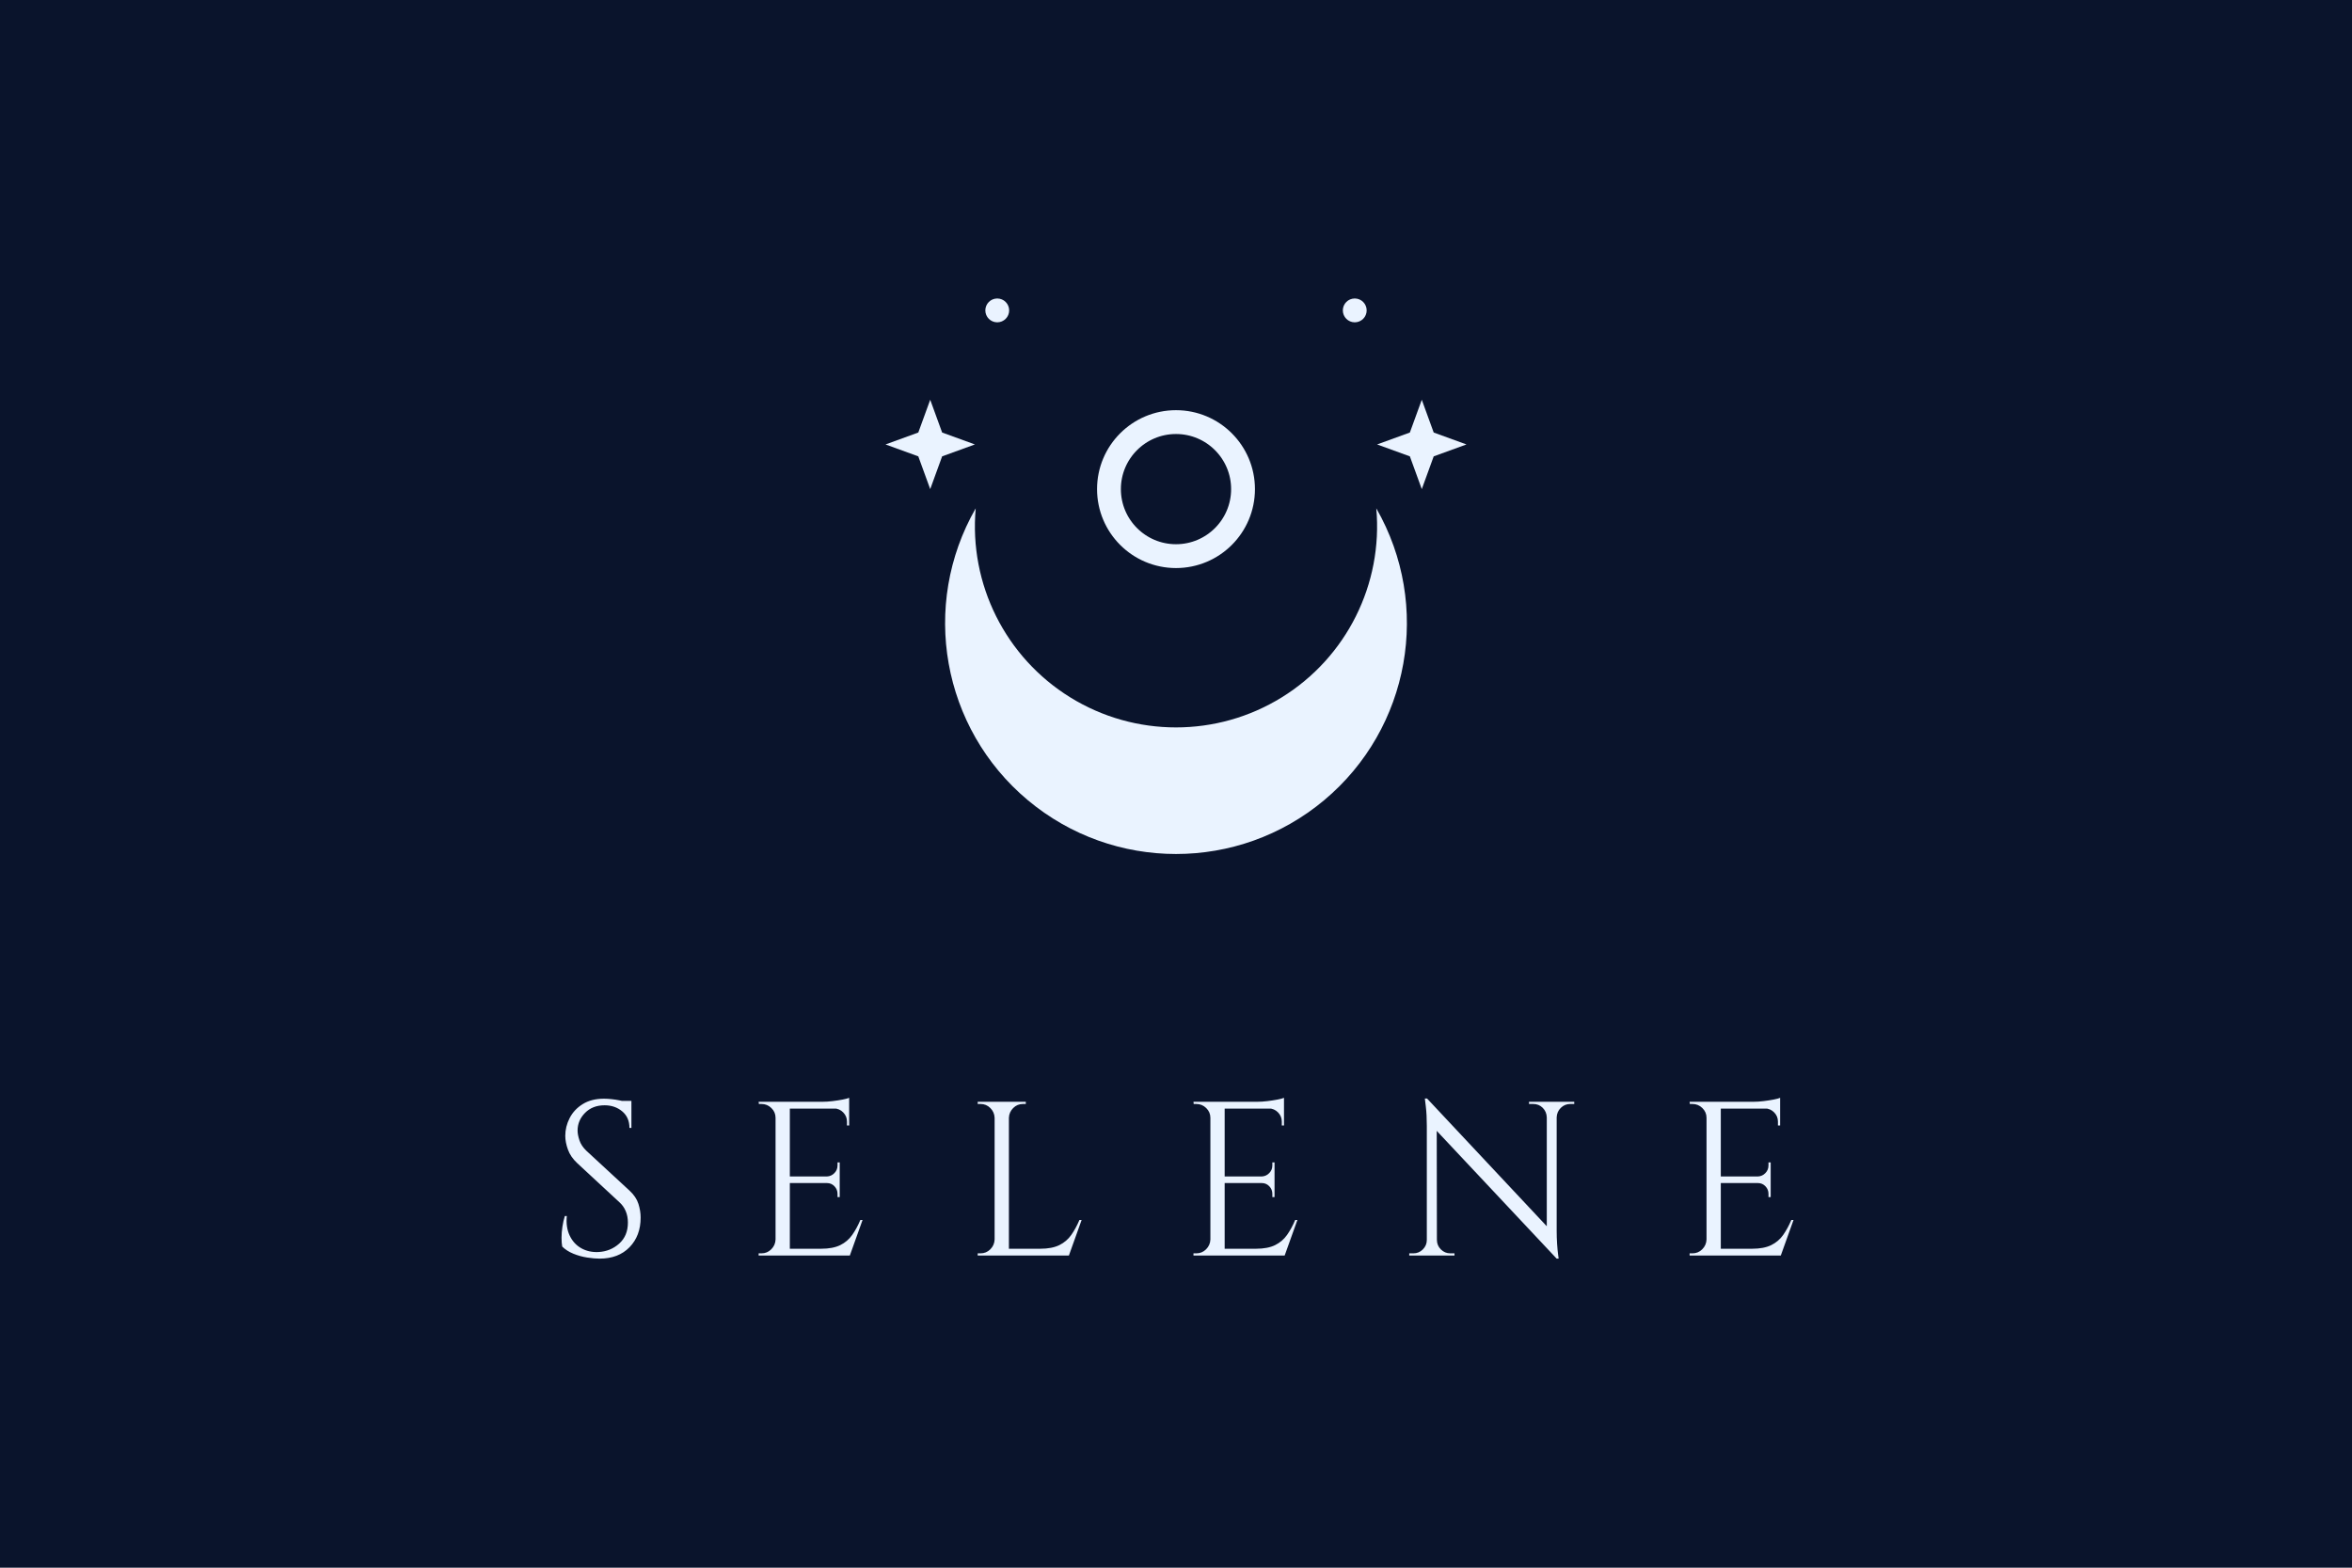
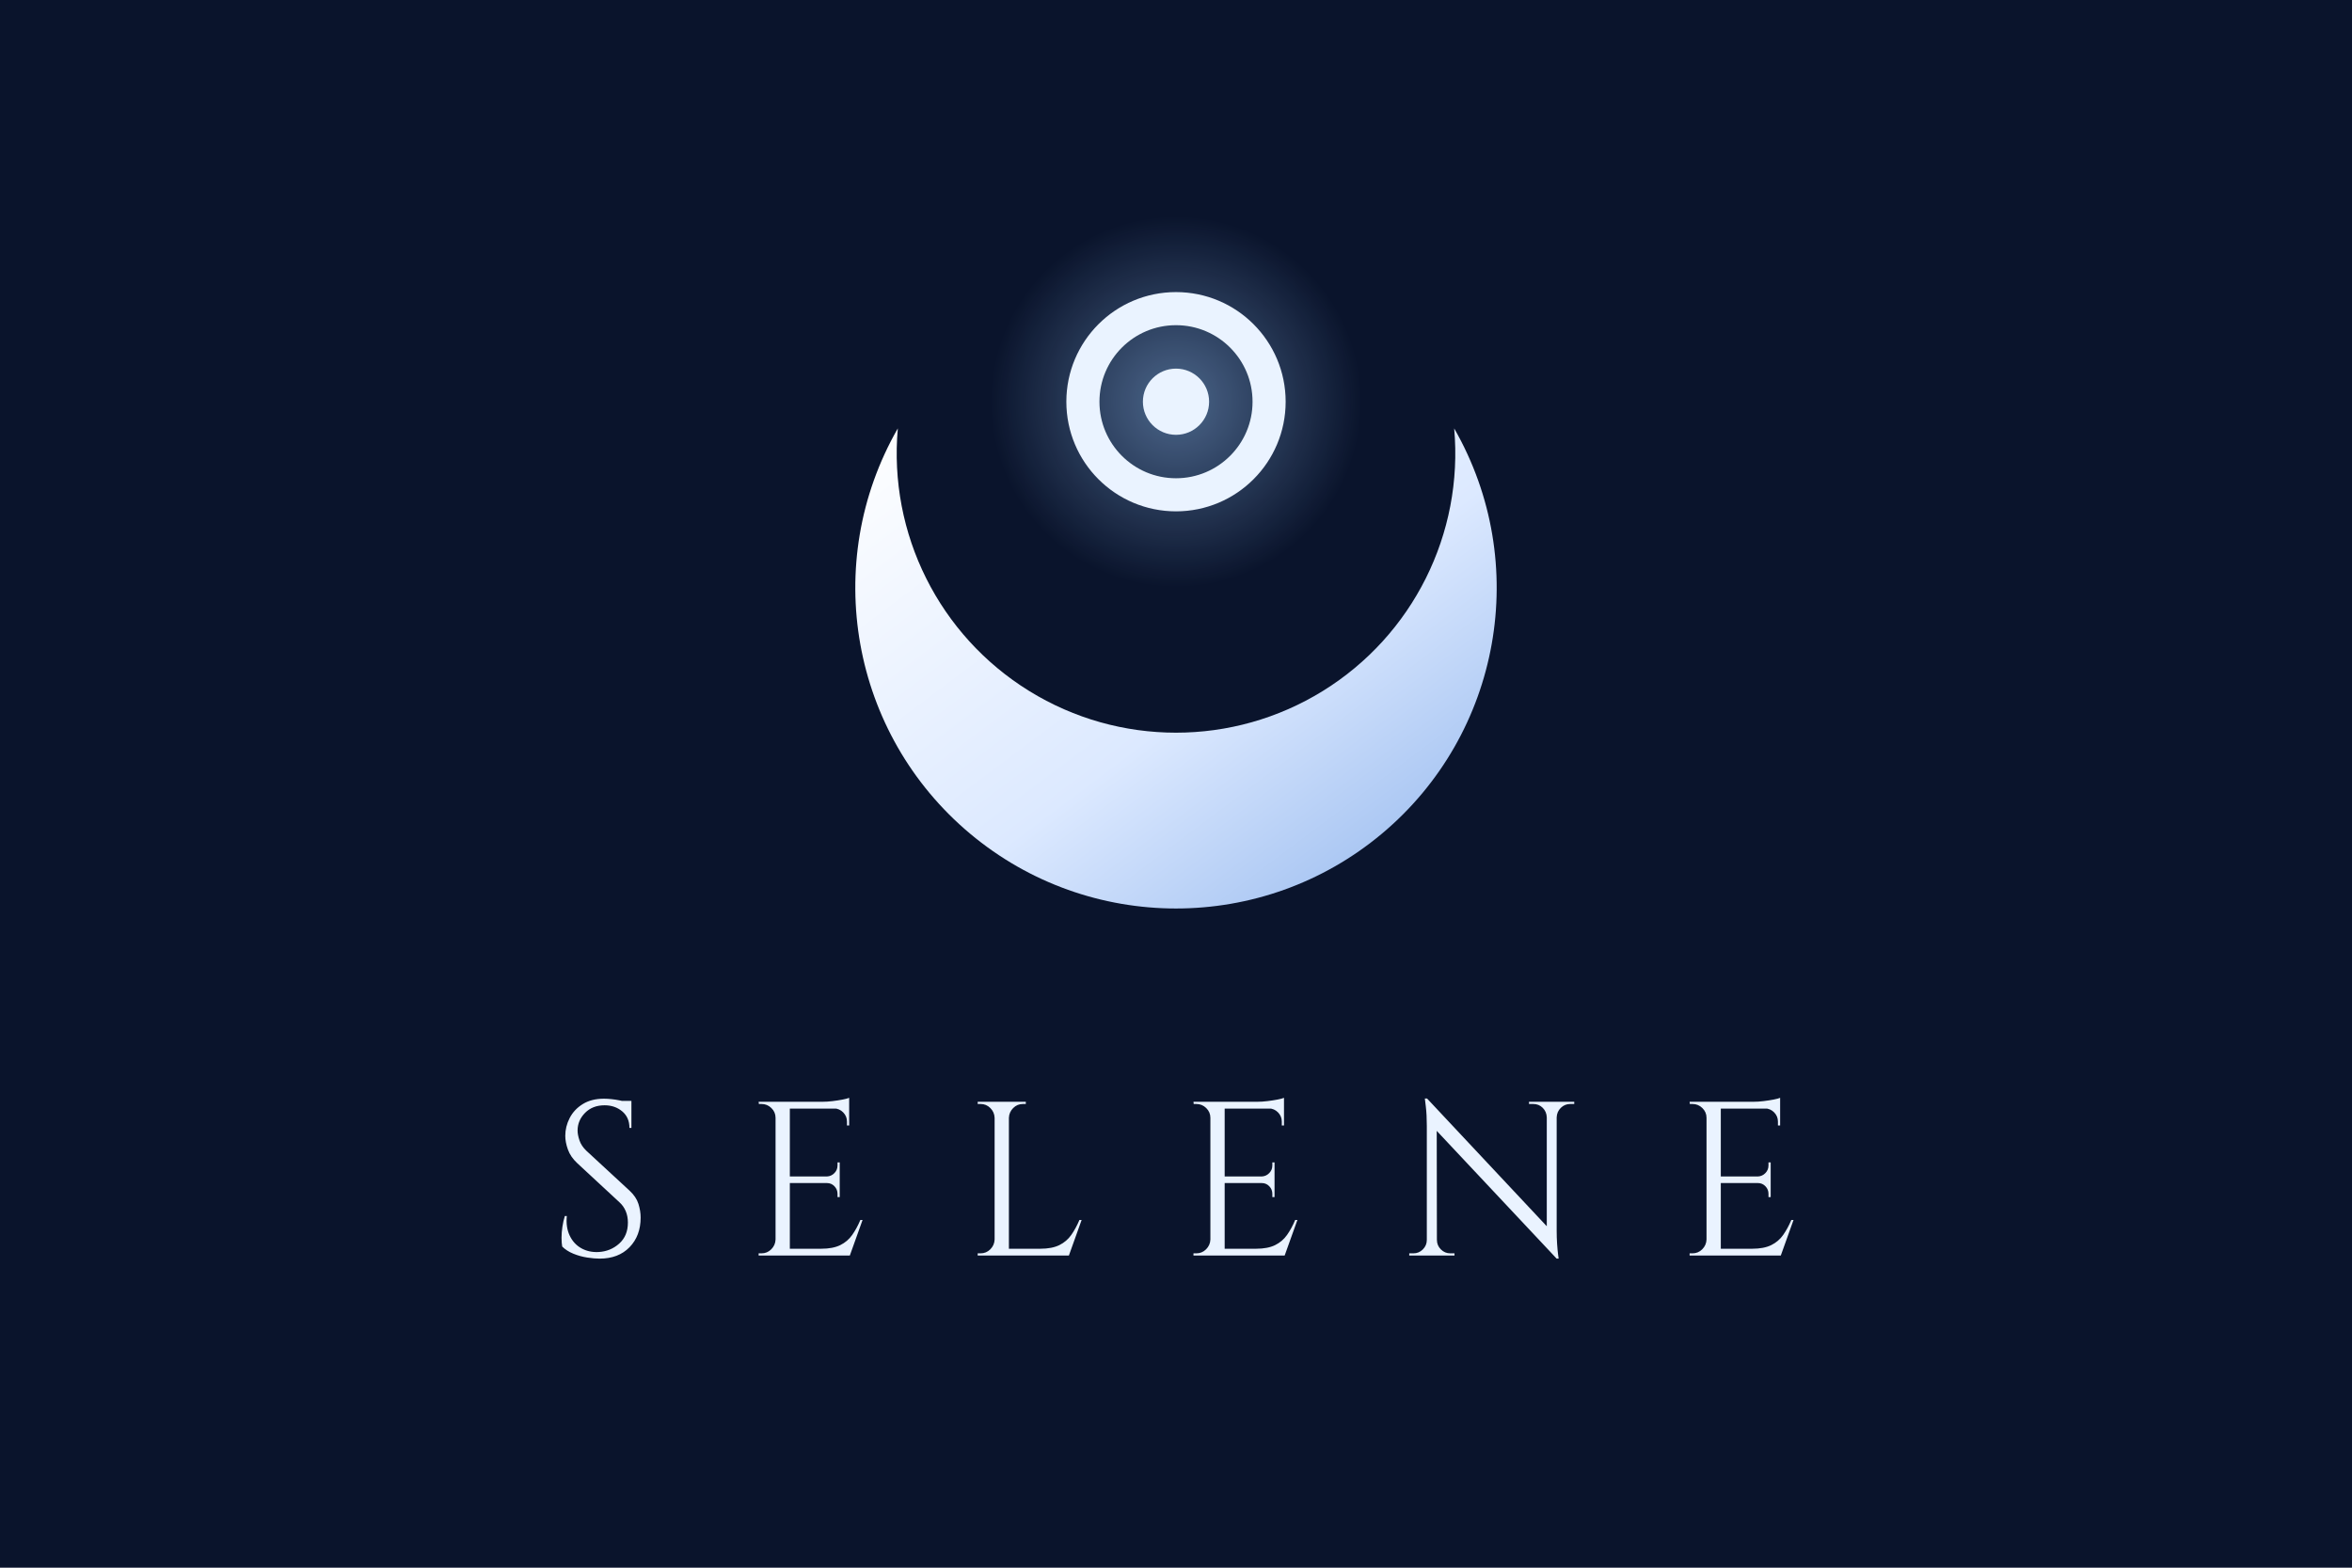
<svg xmlns="http://www.w3.org/2000/svg" width="1200" height="800" viewBox="0 0 1200 800">
  <defs />
  <rect width="1200" height="800" fill="#0A142C" />
-   <svg x="410.0" y="90" width="380" height="380" viewBox="0 0 100 100" style="color:#EAF3FF" opacity="1.0">
-     <path fill="currentColor" d="M23.109 44.577 A31 31 0 1 0 76.891 44.577 A27 27 0 1 1 23.109 44.577 Z" />
+   <svg x="410.0" y="110.0" width="380" height="380" viewBox="14 24 72 72" style="color:#EAF3FF" opacity="1.0">
+     <defs>
+       <linearGradient id="shine" x1="0" y1="0" x2="1" y2="1">
+         <stop offset="0" stop-color="#FFFFFF" />
+         <stop offset="0.55" stop-color="#DCE9FF" />
+         <stop offset="1" stop-color="#8FB4EC" />
+       </linearGradient>
+       <radialGradient id="glow">
+         <stop offset="0" stop-color="#9CCBFF" stop-opacity="0.45" />
+         <stop offset="1" stop-color="#9CCBFF" stop-opacity="0" />
+       </radialGradient>
+     </defs>
+     <circle cx="50" cy="42" r="18" fill="url(#glow)" />
+     <path id="crescent" fill="url(#shine)" d="M23.109 44.577 A31 31 0 1 0 76.891 44.577 A27 27 0 1 1 23.109 44.577 Z" />
    <circle cx="50" cy="42" r="9" fill="none" stroke="currentColor" stroke-width="3.2" />
-     <path fill="currentColor" d="M17 30 l1.6 4.4 4.4 1.6 -4.4 1.6 -1.6 4.4 -1.6 -4.4 -4.4 -1.6 4.4 -1.6z" />
-     <path fill="currentColor" d="M83 30 l1.6 4.4 4.4 1.6 -4.4 1.6 -1.6 4.4 -1.6 -4.4 -4.4 -1.6 4.4 -1.6z" />
-     <circle cx="26" cy="18" r="1.6" fill="currentColor" />
-     <circle cx="74" cy="18" r="1.6" fill="currentColor" />
+     <circle cx="50" cy="42" r="3.2" fill="currentColor" />
  </svg>
  <svg x="280.0" y="560" width="640" height="82.957" viewBox="0 -20 5709 740" style="color:#EAF3FF">
    <path fill="currentColor" d="M251.0 -14Q267.0 -14 285.5 -12.0Q304.0 -10 321.5 -6.5Q339.0 -3 353.5 0.5Q368.0 4 376.0 8V119H367.0Q367.0 71 334.0 43.5Q301.0 16 254.0 16Q199.0 16 165.0 50.5Q131.0 85 131.0 131Q131.0 150 139.5 175.5Q148.0 201 171.0 223L368.0 405Q398.0 433 408.0 465.0Q418.0 497 418.0 527Q418.0 610 367.5 662.0Q317.0 714 231.0 714Q207.0 714 174.5 709.0Q142.0 704 111.5 691.5Q81.0 679 61.0 659Q58.0 643 58.0 619.0Q58.0 595 62.0 568.5Q66.0 542 73.0 520H82.0Q77.0 571 95.0 609.0Q113.0 647 147.5 666.5Q182.0 686 226.0 684Q281.0 681 320.5 645.5Q360.0 610 360.0 550Q360.0 521 350.0 497.5Q340.0 474 321.0 457L129.0 279Q99.0 251 87.0 217.5Q75.0 184 75.0 155Q75.0 113 95.0 74.0Q115.0 35 154.5 10.5Q194.0 -14 251.0 -14ZM376.0 -4V17H300.0V-4Z M1097.0 0V700H1032.0V0ZM1367.0 669V700H1094.0V669ZM1324.0 340V370H1094.0V340ZM1367.0 0V31H1094.0V0ZM1428.0 538 1370.0 700H1204.0L1240.0 669Q1293.0 669 1326.5 652.5Q1360.0 636 1381.0 606.0Q1402.0 576 1418.0 538ZM1324.0 368V434H1314.0V419Q1314.0 399 1300.0 384.5Q1286.0 370 1266.0 370V368ZM1324.0 276V342H1266.0V340Q1286.0 339 1300.0 324.5Q1314.0 310 1314.0 290V276ZM1367.0 28V108H1357.0V90Q1357.0 66 1340.0 48.5Q1323.0 31 1298.0 30V28ZM1367.0 -18V11L1245.0 0Q1267.0 0 1291.5 -3.0Q1316.0 -6 1337.0 -10.0Q1358.0 -14 1367.0 -18ZM1035.0 627V700H955.0V690Q955.0 690 961.5 690.0Q968.0 690 968.0 690Q994.0 690 1012.5 671.5Q1031.0 653 1032.0 627ZM1035.0 73H1032.0Q1032.0 47 1013.0 28.5Q994.0 10 968.0 10Q968.0 10 962.0 10.0Q956.0 10 956.0 10L955.0 0H1035.0Z M2094.0 0V700H2029.0V0ZM2364.0 669V700H2091.0V669ZM2425.0 538 2367.0 700H2201.0L2237.0 669Q2290.0 669 2323.5 652.5Q2357.0 636 2378.0 606.0Q2399.0 576 2415.0 538ZM2032.0 627V700H1952.0V690Q1952.0 690 1958.5 690.0Q1965.0 690 1965.0 690Q1991.0 690 2009.5 671.5Q2028.0 653 2029.0 627ZM2032.0 73H2029.0Q2028.0 47 2009.5 28.5Q1991.0 10 1965.0 10Q1965.0 10 1958.5 10.0Q1952.0 10 1952.0 10V0H2032.0ZM2091.0 73V0H2171.0V10Q2170.0 10 2164.0 10.0Q2158.0 10 2158.0 10Q2132.0 10 2113.5 28.5Q2095.0 47 2094.0 73Z M3076.0 0V700H3011.0V0ZM3346.0 669V700H3073.0V669ZM3303.0 340V370H3073.0V340ZM3346.0 0V31H3073.0V0ZM3407.0 538 3349.0 700H3183.0L3219.0 669Q3272.0 669 3305.5 652.5Q3339.0 636 3360.0 606.0Q3381.0 576 3397.0 538ZM3303.0 368V434H3293.0V419Q3293.0 399 3279.0 384.5Q3265.0 370 3245.0 370V368ZM3303.0 276V342H3245.0V340Q3265.0 339 3279.0 324.5Q3293.0 310 3293.0 290V276ZM3346.0 28V108H3336.0V90Q3336.0 66 3319.0 48.5Q3302.0 31 3277.0 30V28ZM3346.0 -18V11L3224.0 0Q3246.0 0 3270.5 -3.0Q3295.0 -6 3316.0 -10.0Q3337.0 -14 3346.0 -18ZM3014.0 627V700H2934.0V690Q2934.0 690 2940.5 690.0Q2947.0 690 2947.0 690Q2973.0 690 2991.5 671.5Q3010.0 653 3011.0 627ZM3014.0 73H3011.0Q3011.0 47 2992.0 28.5Q2973.0 10 2947.0 10Q2947.0 10 2941.0 10.0Q2935.0 10 2935.0 10L2934.0 0H3014.0Z M3997.0 -15 4578.0 605 4587.0 714 4006.0 95ZM3999.0 629V700H3916.0V690Q3916.0 690 3925.0 690.0Q3934.0 690 3935.0 690Q3960.0 690 3978.0 672.0Q3996.0 654 3996.0 629ZM4042.0 629Q4042.0 654 4060.0 672.0Q4078.0 690 4103.0 690Q4104.0 690 4113.0 690.0Q4122.0 690 4122.0 690V700H4039.0V629ZM3997.0 -15 4041.0 41 4042.0 700H3996.0V110Q3996.0 59 3991.5 22.0Q3987.0 -15 3987.0 -15ZM4587.0 0V586Q4587.0 618 4589.0 647.5Q4591.0 677 4593.5 695.5Q4596.0 714 4596.0 714H4587.0L4542.0 661V0ZM4667.0 0V10Q4667.0 10 4658.0 10.0Q4649.0 10 4649.0 10Q4624.0 10 4606.0 27.5Q4588.0 45 4587.0 71H4584.0V0ZM4461.0 0H4544.0V71H4542.0Q4541.0 45 4523.5 27.5Q4506.0 10 4480.0 10Q4480.0 10 4471.0 10.0Q4462.0 10 4461.0 10Z M5334.0 0V700H5269.0V0ZM5604.0 669V700H5331.0V669ZM5561.0 340V370H5331.0V340ZM5604.0 0V31H5331.0V0ZM5665.0 538 5607.0 700H5441.0L5477.0 669Q5530.0 669 5563.5 652.5Q5597.0 636 5618.0 606.0Q5639.0 576 5655.0 538ZM5561.0 368V434H5551.0V419Q5551.0 399 5537.0 384.5Q5523.0 370 5503.0 370V368ZM5561.0 276V342H5503.0V340Q5523.0 339 5537.0 324.5Q5551.0 310 5551.0 290V276ZM5604.0 28V108H5594.0V90Q5594.0 66 5577.0 48.5Q5560.0 31 5535.0 30V28ZM5604.0 -18V11L5482.0 0Q5504.0 0 5528.5 -3.0Q5553.0 -6 5574.0 -10.0Q5595.0 -14 5604.0 -18ZM5272.0 627V700H5192.0V690Q5192.0 690 5198.5 690.0Q5205.0 690 5205.0 690Q5231.0 690 5249.5 671.5Q5268.0 653 5269.0 627ZM5272.0 73H5269.0Q5269.0 47 5250.0 28.5Q5231.0 10 5205.0 10Q5205.0 10 5199.0 10.0Q5193.0 10 5193.0 10L5192.0 0H5272.0Z" />
  </svg>
</svg>
